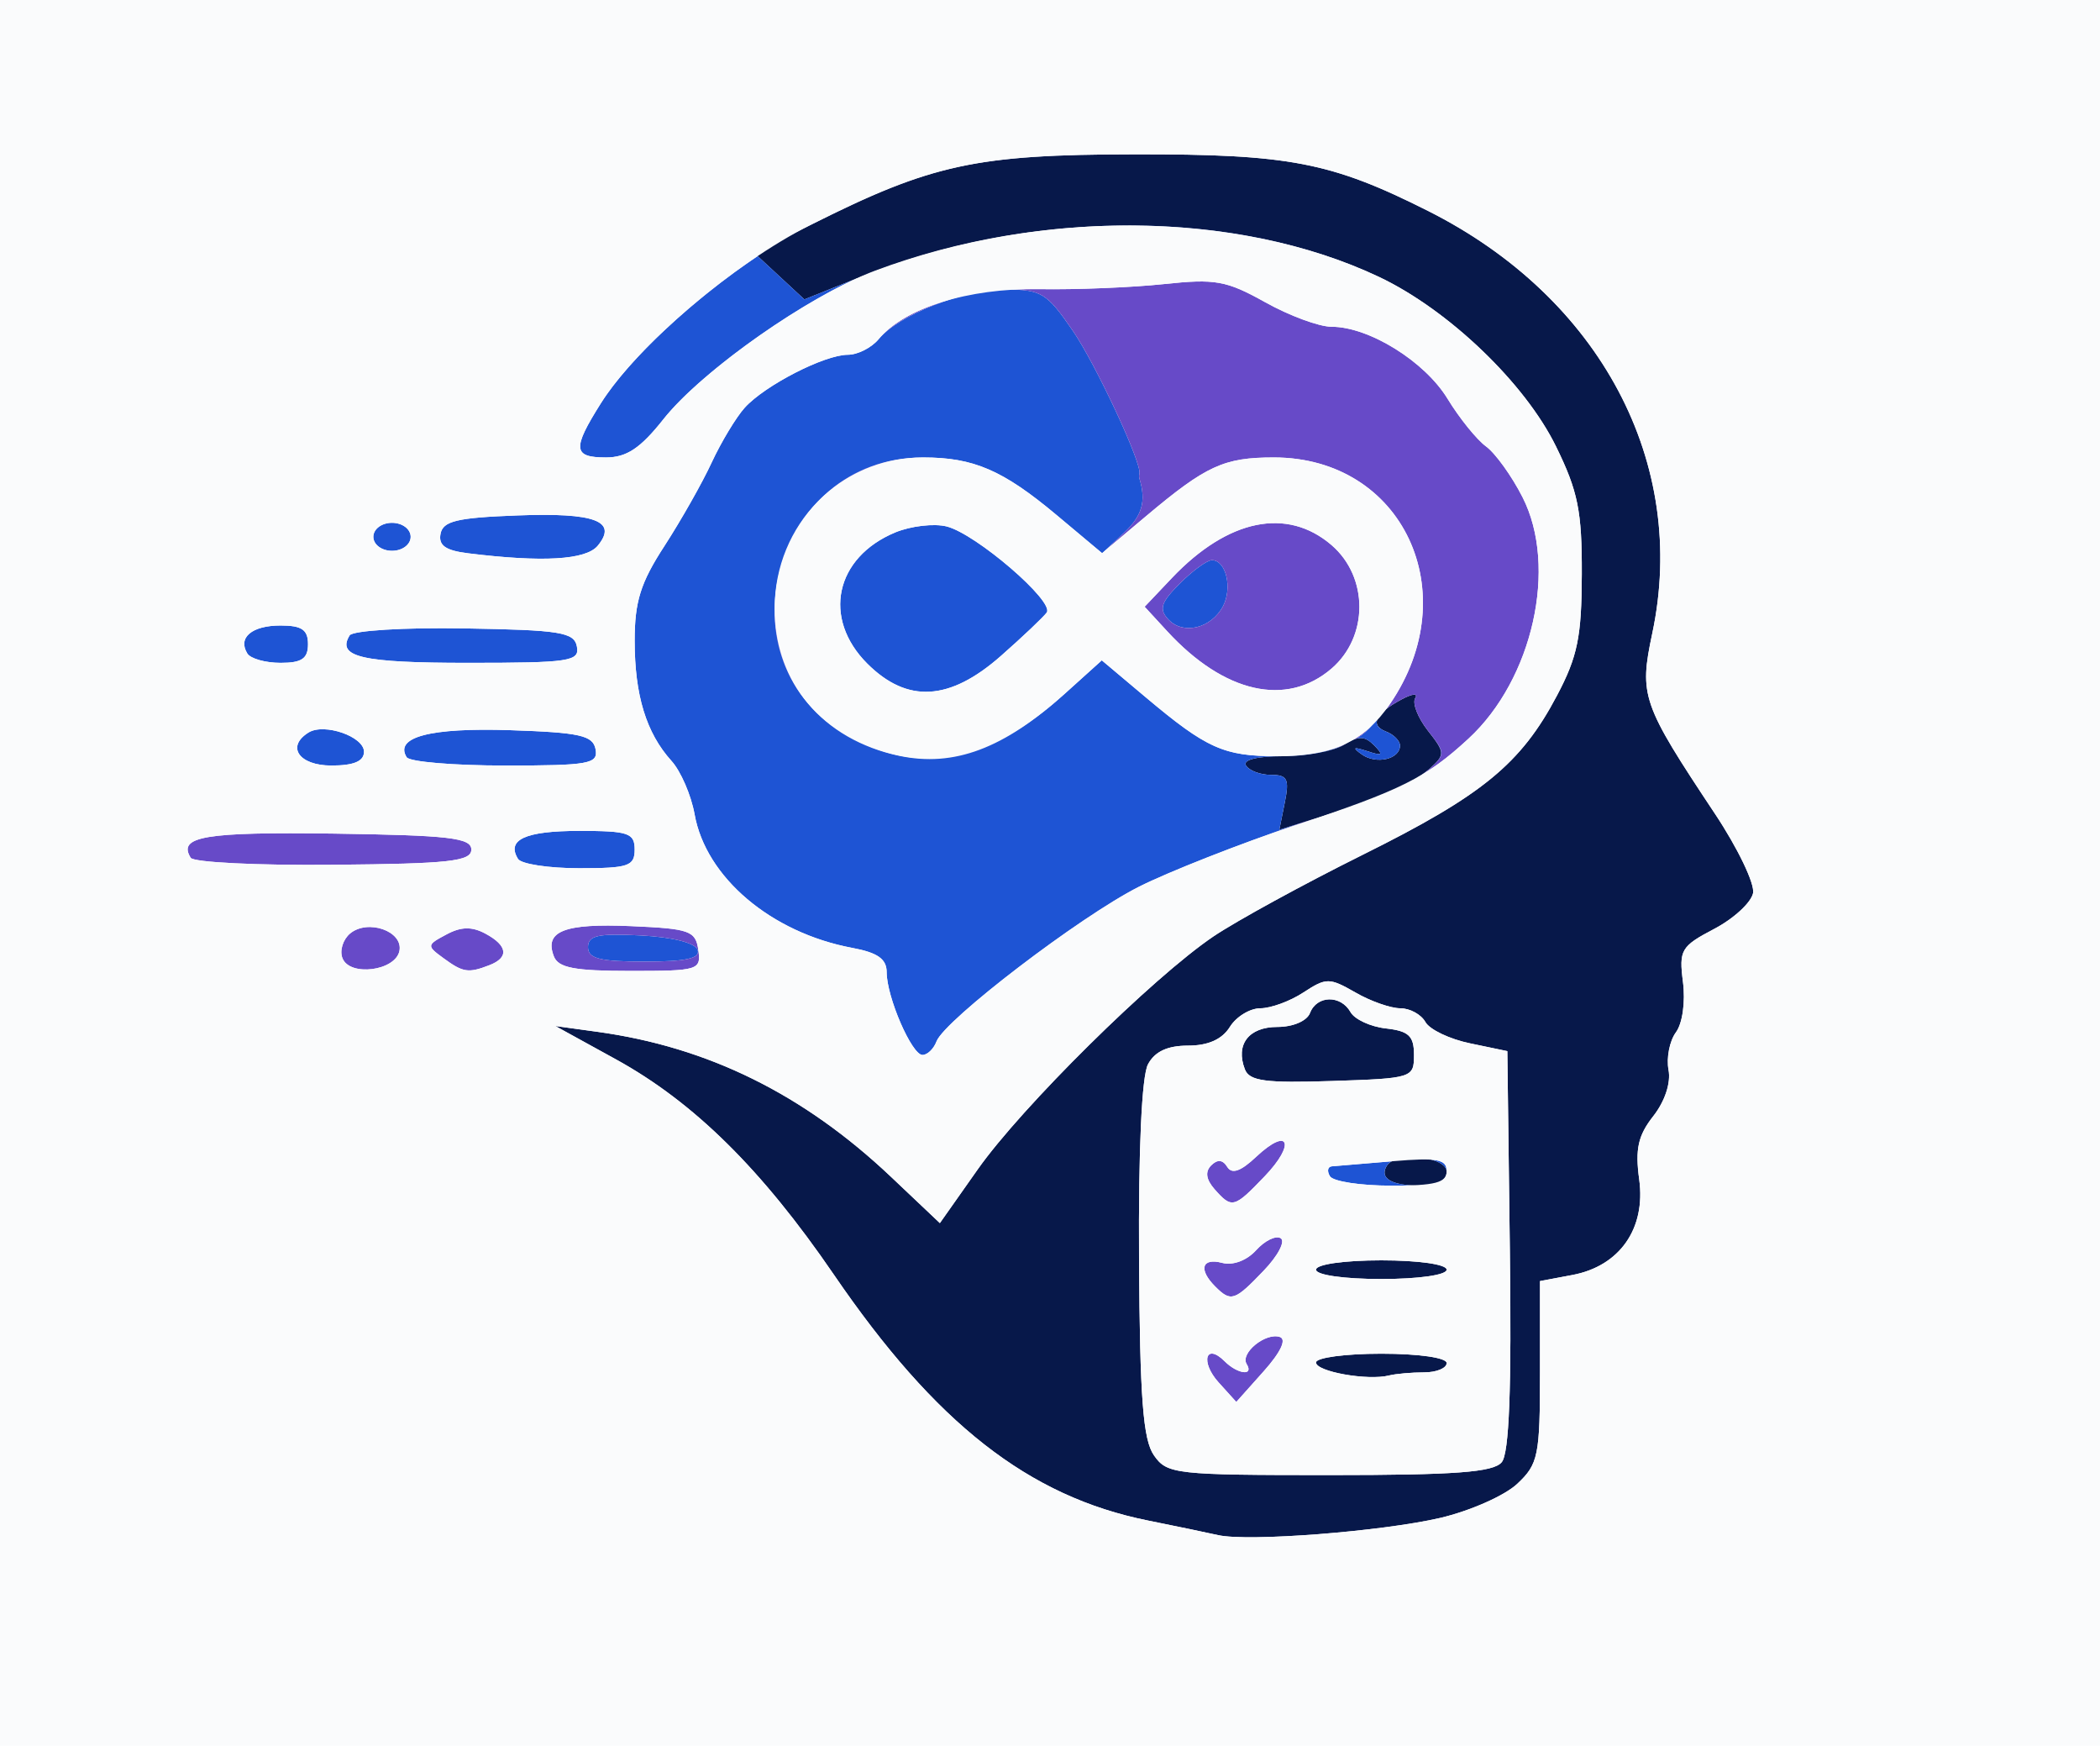
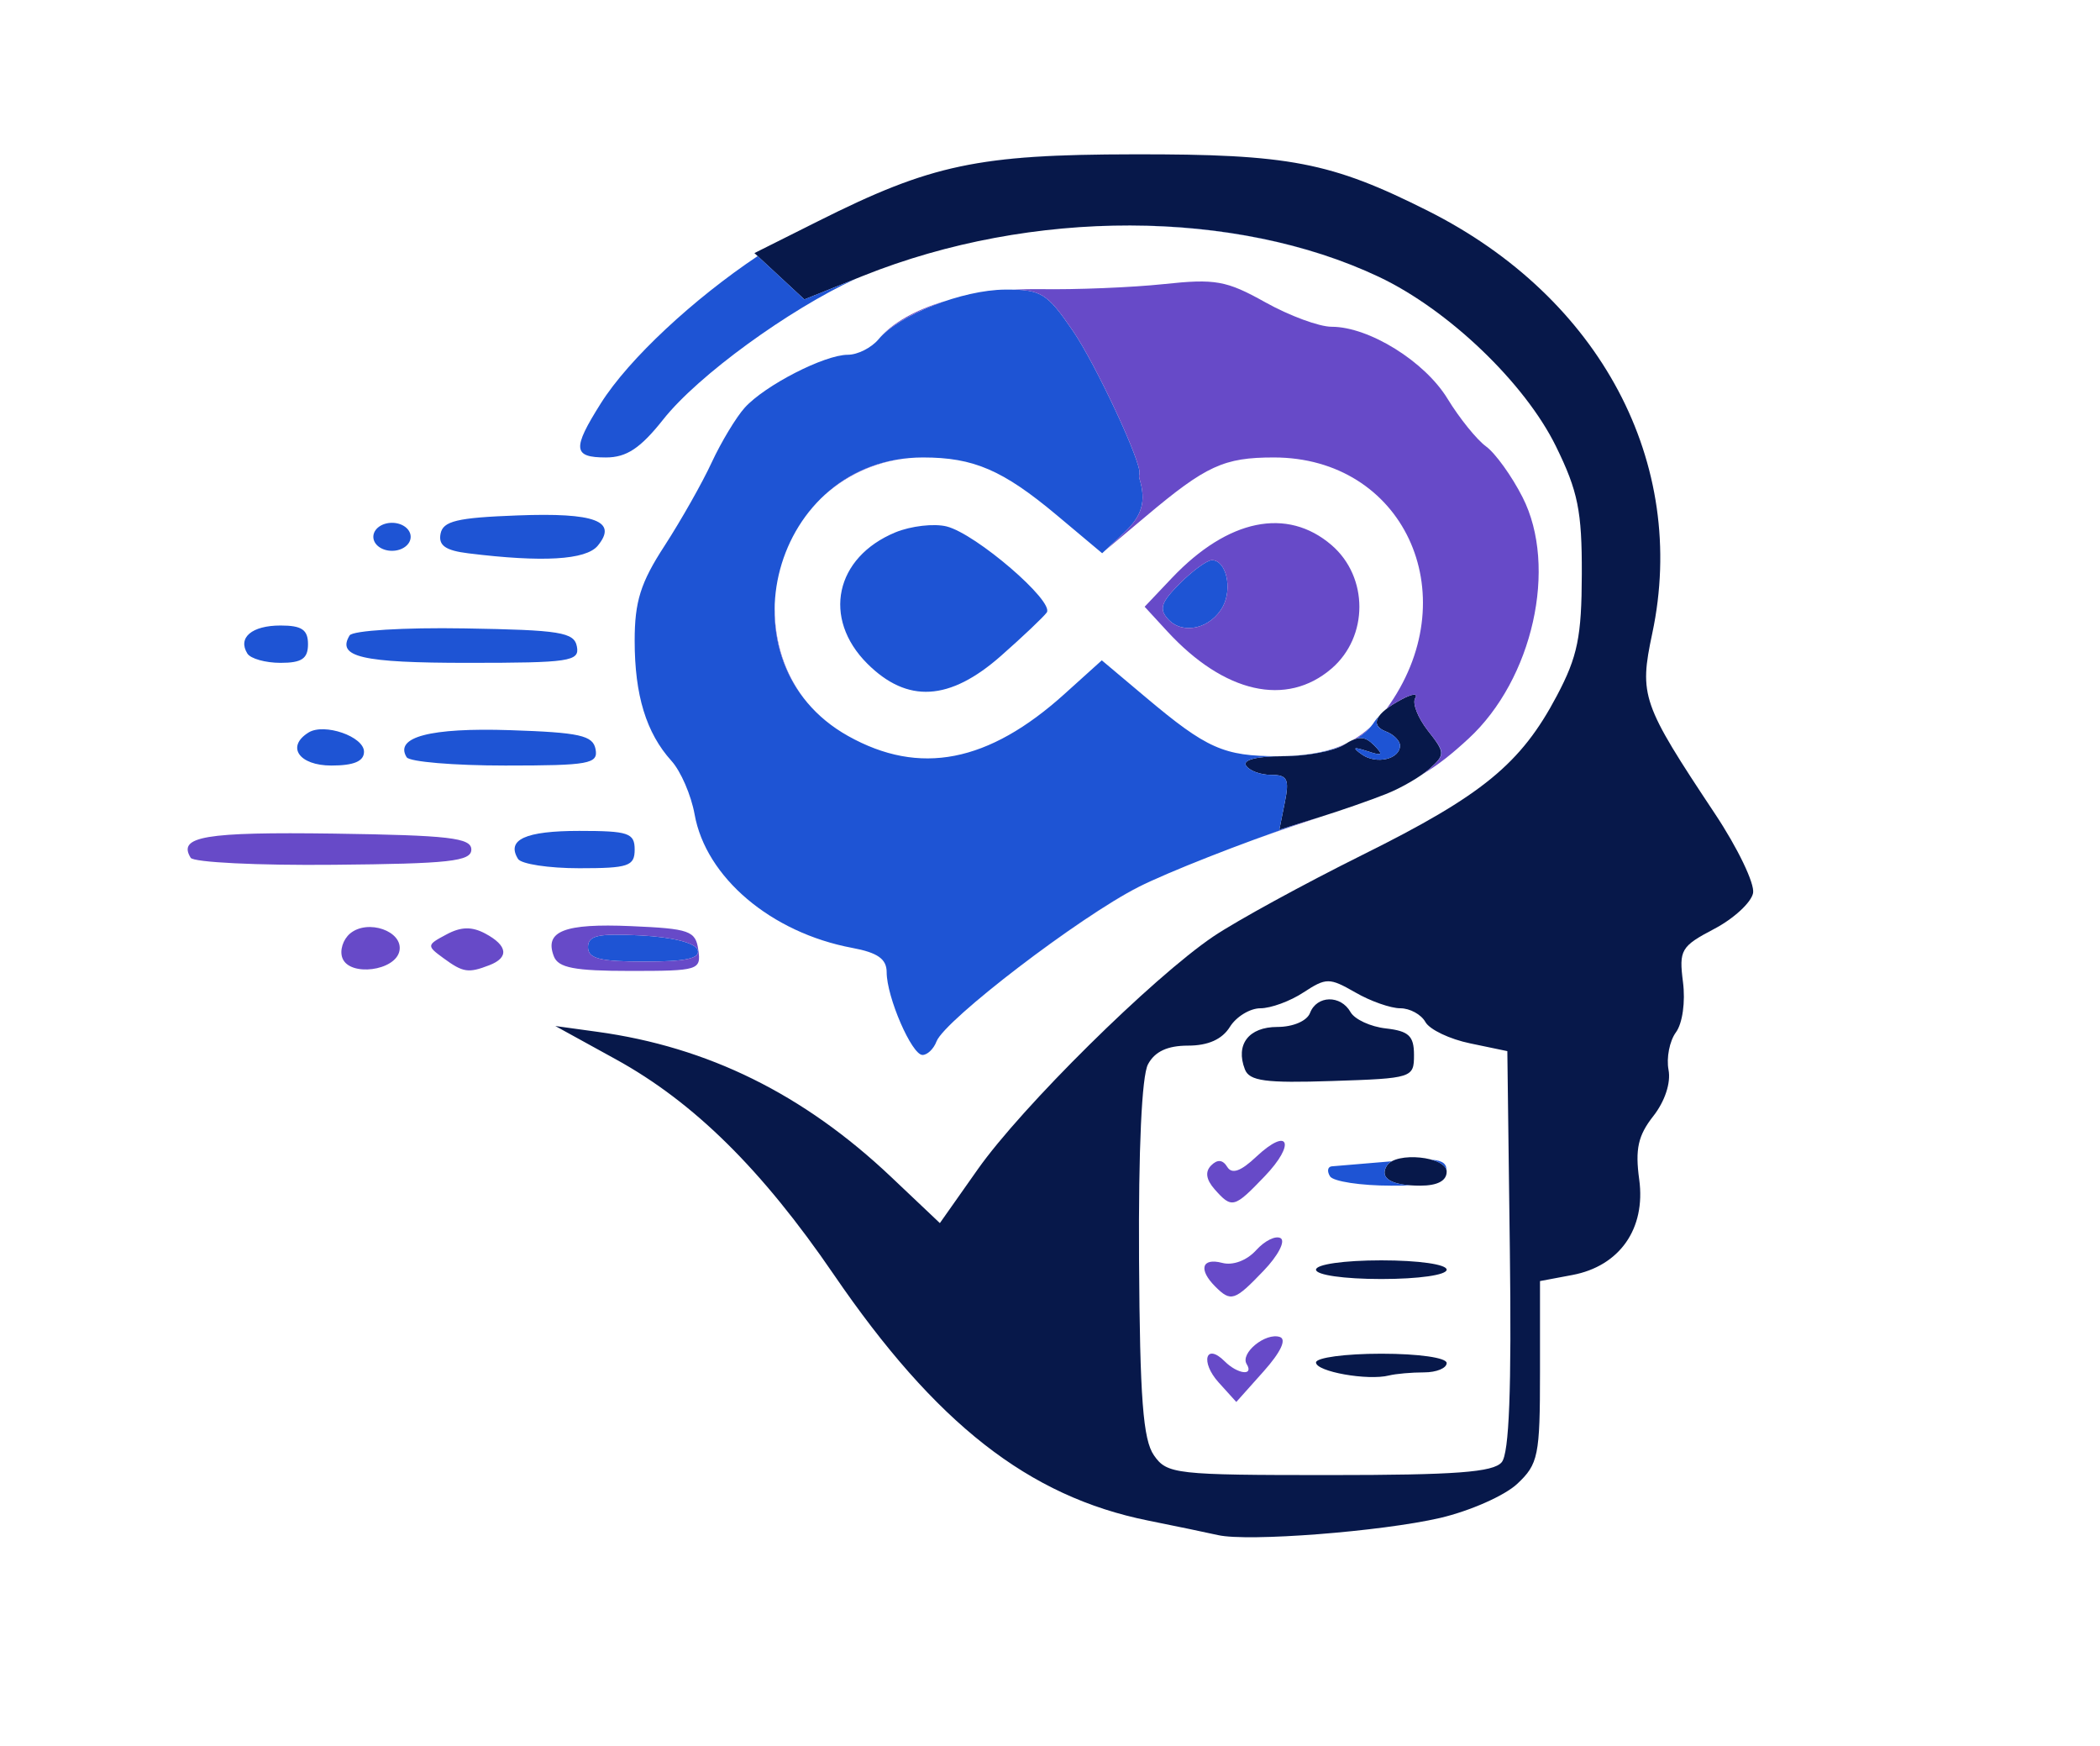
<svg xmlns="http://www.w3.org/2000/svg" width="225" height="187" viewBox="0 0 225 187">
  <g>
    <path d="M 154.31 162.59 C148.00,164.05 133.71,165.16 130.50,164.43 C129.40,164.18 126.03,163.48 123.00,162.87 C110.20,160.29 100.25,152.49 89.32,136.50 C81.63,125.26 74.35,118.07 65.99,113.47 L 59.50 109.90 L 64.00 110.52 C75.87,112.15 86.10,117.20 95.46,126.05 L 100.70 131.01 L 104.76 125.25 C109.46,118.58 123.47,104.73 130.00,100.31 C132.48,98.64 139.68,94.70 146.00,91.56 C158.85,85.18 162.96,81.81 166.82,74.50 C169.03,70.32 169.46,68.20 169.48,61.50 C169.50,54.74 169.07,52.62 166.71,47.81 C163.37,41.01 155.18,33.18 147.75,29.66 C132.31,22.36 110.55,22.31 92.49,29.54 L 86.18 32.07 L 80.83 27.11 L 87.66 23.69 C99.78,17.61 104.78,16.55 121.50,16.53 C138.13,16.50 142.60,17.36 153.00,22.59 C171.47,31.87 180.90,49.62 177.03,67.84 C175.61,74.53 175.91,75.37 183.73,87.14 C186.18,90.82 188.02,94.65 187.83,95.66 C187.63,96.67 185.76,98.40 183.66,99.50 C180.10,101.37 179.88,101.75 180.32,105.20 C180.59,107.31 180.27,109.62 179.56,110.58 C178.88,111.51 178.53,113.31 178.77,114.59 C179.04,115.98 178.38,117.97 177.14,119.55 C175.51,121.62 175.18,123.08 175.63,126.34 C176.35,131.61 173.53,135.62 168.46,136.57 L 165.00 137.22 L 165.00 146.94 C165.00,155.94 164.82,156.82 162.56,158.94 C161.22,160.20 157.51,161.84 154.31,162.59 ZM 123.64 155.89 C125.04,157.90 125.94,158.00 142.43,158.00 C155.92,158.00 160.01,157.70 160.90,156.62 C161.70,155.66 161.96,148.81 161.77,133.92 L 161.50 112.59 L 157.52 111.76 C155.33,111.31 153.17,110.28 152.72,109.47 C152.27,108.66 151.06,108.00 150.03,108.00 C149.00,108.00 146.83,107.24 145.21,106.30 C142.43,104.71 142.10,104.71 139.66,106.30 C138.24,107.24 136.16,108.00 135.04,108.00 C133.93,108.00 132.45,108.90 131.77,110.00 C130.94,111.33 129.44,112.00 127.29,112.00 C125.09,112.00 123.73,112.63 123.00,114.00 C122.33,115.24 121.97,123.16 122.04,134.89 C122.13,149.80 122.47,154.22 123.64,155.89 ZM 148.50 85.05 C146.85,85.71 143.60,86.84 141.29,87.56 L 137.07 88.88 L 137.66 85.94 C138.16,83.45 137.94,83.00 136.18,83.00 C135.05,83.00 133.84,82.55 133.50,82.00 C133.12,81.39 134.66,81.00 137.45,81.00 C139.97,81.00 142.91,80.45 143.99,79.78 C145.55,78.80 146.21,78.81 147.23,79.83 C148.26,80.88 148.12,81.00 146.50,80.46 C144.99,79.97 144.85,80.06 145.91,80.81 C147.46,81.91 150.00,81.32 150.00,79.86 C150.00,79.35 149.33,78.68 148.51,78.36 C146.73,77.68 147.34,76.43 150.18,74.91 C151.33,74.29 151.97,74.24 151.63,74.78 C151.30,75.32 151.91,76.88 152.98,78.25 C154.83,80.60 154.85,80.83 153.22,82.30 C152.27,83.16 150.15,84.40 148.50,85.05 ZM 151.50 113.00 C151.50,115.45 151.34,115.51 142.73,115.79 C135.58,116.03 133.86,115.79 133.38,114.54 C132.35,111.88 133.79,110.00 136.86,110.00 C138.54,110.00 140.03,109.36 140.36,108.50 C141.09,106.60 143.65,106.55 144.70,108.41 C145.14,109.19 146.85,109.98 148.50,110.16 C150.94,110.44 151.50,110.96 151.50,113.00 ZM 152.58 147.00 C151.25,147.00 149.56,147.15 148.83,147.33 C146.54,147.91 141.00,146.92 141.00,145.94 C141.00,145.42 144.15,145.00 148.00,145.00 C152.00,145.00 155.00,145.43 155.00,146.00 C155.00,146.55 153.91,147.00 152.58,147.00 ZM 155.00 136.00 C155.00,136.57 152.00,137.00 148.00,137.00 C144.00,137.00 141.00,136.57 141.00,136.00 C141.00,135.43 144.00,135.00 148.00,135.00 C152.00,135.00 155.00,135.43 155.00,136.00 ZM 155.00 125.50 C155.00,126.48 154.02,127.00 152.17,127.00 C149.08,127.00 147.75,126.21 148.59,124.86 C149.54,123.32 155.00,123.87 155.00,125.50 Z" fill="rgb(7,24,74)" />
    <path d="M 100.34 111.55 C100.04,112.35 99.36,113.00 98.84,113.00 C97.69,113.00 95.00,106.80 95.00,104.14 C95.00,102.72 94.04,102.04 91.30,101.53 C82.61,99.90 75.62,93.97 74.42,87.22 C74.05,85.17 72.94,82.60 71.94,81.50 C69.24,78.51 68.00,74.47 68.00,68.63 C68.00,64.43 68.63,62.41 71.21,58.45 C72.97,55.73 75.25,51.71 76.26,49.52 C77.28,47.33 78.87,44.69 79.80,43.66 C81.97,41.27 88.34,38.00 90.84,38.00 C91.89,38.00 93.37,37.25 94.13,36.34 C96.30,33.72 103.12,31.05 107.70,31.02 C111.55,31.00 112.16,31.37 114.92,35.39 C117.38,38.95 122.42,49.76 122.08,50.75 C122.04,50.89 122.03,51.11 122.08,51.25 C122.82,53.68 122.39,55.23 120.45,57.05 L 118.09 59.26 L 113.20 55.16 C107.44,50.35 104.32,49.00 98.90,49.00 C82.78,49.00 76.86,70.99 90.86,78.83 C98.53,83.13 105.91,81.69 114.08,74.31 L 118.05 70.73 L 122.77 74.70 C129.30,80.19 131.12,81.00 136.95,81.00 C139.63,81.00 141.96,80.61 143.77,79.89 C142.56,80.51 139.82,81.00 137.45,81.00 C134.66,81.00 133.12,81.39 133.50,82.00 C133.84,82.55 135.05,83.00 136.18,83.00 C137.94,83.00 138.16,83.45 137.66,85.94 L 137.07 88.88 L 139.59 88.09 C139.53,88.11 139.48,88.13 139.42,88.15 C132.98,90.33 125.13,93.42 121.98,95.01 C115.71,98.17 101.23,109.25 100.34,111.55 ZM 107.25 70.25 C101.75,75.10 97.21,75.36 92.92,71.08 C88.07,66.23 89.47,59.70 95.94,57.02 C97.60,56.34 100.07,56.05 101.43,56.39 C104.57,57.18 113.00,64.43 112.15,65.61 C111.79,66.10 109.59,68.19 107.25,70.25 ZM 91.65 29.88 C84.56,33.15 74.82,40.18 71.06,44.93 C68.61,48.02 67.13,49.00 64.92,49.00 C61.38,49.00 61.30,48.08 64.37,43.21 C67.40,38.40 74.37,31.98 81.18,27.43 L 86.18 32.07 ZM 61.81 69.25 C62.12,70.84 61.04,71.00 50.13,71.00 C38.76,71.00 36.04,70.37 37.46,68.06 C37.78,67.54 43.29,67.20 49.76,67.31 C60.03,67.48 61.52,67.72 61.81,69.25 ZM 64.04 58.46 C62.77,59.98 58.13,60.25 50.19,59.27 C47.74,58.97 46.96,58.43 47.20,57.18 C47.46,55.81 48.96,55.45 55.42,55.21 C63.77,54.89 66.22,55.82 64.04,58.46 ZM 63.81 80.25 C64.11,81.82 63.13,82.00 54.13,82.00 C48.62,82.00 43.87,81.60 43.57,81.11 C42.23,78.95 46.11,77.93 54.64,78.21 C62.12,78.46 63.53,78.77 63.81,80.25 ZM 68.00 91.00 C68.00,92.78 67.33,93.00 62.06,93.00 C58.79,93.00 55.84,92.55 55.50,92.00 C54.23,89.94 56.29,89.00 62.06,89.00 C67.33,89.00 68.00,89.22 68.00,91.00 ZM 131.03 64.95 C129.76,67.32 126.76,68.04 125.18,66.35 C124.15,65.24 124.38,64.53 126.41,62.50 C127.79,61.12 129.33,60.00 129.85,60.00 C131.36,60.00 132.07,62.99 131.03,64.95 ZM 74.75 101.75 C75.05,102.66 73.50,103.00 69.08,103.00 C64.26,103.00 63.00,102.68 63.00,101.45 C63.00,100.20 64.09,99.96 68.67,100.20 C72.09,100.38 74.51,101.00 74.75,101.75 ZM 33.00 69.00 C33.00,70.55 32.33,71.00 30.06,71.00 C28.44,71.00 26.84,70.55 26.50,70.00 C25.45,68.30 26.98,67.00 30.06,67.00 C32.33,67.00 33.00,67.45 33.00,69.00 ZM 39.00 80.52 C39.00,81.54 37.92,82.00 35.50,82.00 C32.04,82.00 30.63,79.97 33.06,78.46 C34.74,77.42 39.00,78.89 39.00,80.52 ZM 149.11 124.39 C148.88,124.52 148.70,124.67 148.59,124.86 C147.85,126.05 148.80,126.81 151.17,126.97 C150.56,126.99 149.86,127.00 149.06,127.00 C145.79,127.00 142.84,126.55 142.50,126.00 C142.16,125.45 142.25,124.97 142.69,124.93 C143.13,124.90 146.00,124.66 149.11,124.39 ZM 145.33 79.12 C146.17,78.60 146.84,77.98 147.29,77.26 C147.40,77.09 147.56,76.90 147.77,76.69 C147.25,77.40 147.49,77.97 148.51,78.36 C149.33,78.68 150.00,79.35 150.00,79.86 C150.00,81.32 147.46,81.91 145.91,80.81 C144.85,80.06 144.99,79.97 146.50,80.46 C148.12,81.00 148.26,80.88 147.23,79.83 C146.56,79.17 146.05,78.93 145.33,79.12 ZM 44.00 57.50 C44.00,58.33 43.11,59.00 42.00,59.00 C40.89,59.00 40.00,58.33 40.00,57.50 C40.00,56.67 40.89,56.00 42.00,56.00 C43.11,56.00 44.00,56.67 44.00,57.50 ZM 155.00 125.45 C155.00,125.46 155.00,125.47 155.00,125.48 C154.98,124.91 154.30,124.48 153.39,124.22 C154.65,124.32 155.00,124.69 155.00,125.45 ZM 117.47 24.23 C128.37,23.74 139.06,25.56 147.75,29.66 C139.10,25.58 128.40,23.76 117.47,24.23 ZM 153.80 81.76 C154.81,80.73 154.58,80.28 152.98,78.25 C154.60,80.31 154.86,80.69 153.80,81.76 ZM 105.39 17.38 C109.65,16.72 114.54,16.54 121.50,16.53 C114.56,16.54 109.64,16.73 105.39,17.38 ZM 152.79 82.66 C152.94,82.54 153.07,82.43 153.19,82.33 C153.14,82.37 153.09,82.42 153.04,82.46 C152.98,82.52 152.89,82.59 152.79,82.66 ZM 86.47 24.29 C86.59,24.22 86.72,24.16 86.85,24.09 C87.14,23.95 87.42,23.81 87.70,23.67 L 87.66 23.69 Z" fill="rgb(30,84,212)" />
    <path d="M 153.80 81.76 C153.80,81.76 153.80,81.76 153.80,81.76 C153.80,81.75 153.80,81.75 153.81,81.74 C154.86,80.68 154.59,80.30 152.98,78.25 C151.91,76.88 151.30,75.32 151.63,74.78 C151.97,74.24 151.33,74.29 150.18,74.91 C149.52,75.26 148.98,75.60 148.56,75.92 C148.68,75.75 148.81,75.58 148.93,75.40 C157.11,63.46 150.29,49.00 136.48,49.00 C131.13,49.00 129.22,49.88 122.79,55.29 L 118.36 59.01 L 120.45 57.05 C122.39,55.23 122.82,53.68 122.08,51.25 C122.03,51.11 122.04,50.89 122.08,50.75 C122.42,49.76 117.38,38.95 114.92,35.39 C112.39,31.71 111.67,31.09 108.61,31.03 C109.49,30.98 110.39,30.96 111.31,30.97 C115.26,31.04 121.29,30.79 124.70,30.43 C130.21,29.84 131.40,30.05 135.57,32.38 C138.15,33.82 141.34,35.00 142.67,35.00 C146.68,35.00 152.66,38.71 155.10,42.72 C156.37,44.80 158.22,47.09 159.22,47.82 C160.21,48.54 161.98,50.99 163.13,53.26 C166.93,60.71 164.23,72.77 157.34,79.12 C155.61,80.72 154.15,81.90 152.37,82.96 C152.52,82.86 152.66,82.76 152.79,82.66 C152.89,82.59 152.98,82.52 153.04,82.46 C153.09,82.42 153.14,82.37 153.19,82.33 C153.20,82.32 153.21,82.31 153.22,82.30 C153.44,82.10 153.63,81.92 153.80,81.76 ZM 142.67 71.61 C137.84,75.76 131.17,74.25 125.07,67.63 L 122.64 64.99 L 125.57 61.90 C131.57,55.59 137.90,54.29 142.67,58.39 C146.64,61.81 146.64,68.19 142.67,71.61 ZM 50.50 91.00 C50.50,92.26 48.13,92.52 35.74,92.63 C27.62,92.71 20.73,92.37 20.43,91.88 C19.01,89.59 21.94,89.10 35.78,89.29 C48.11,89.47 50.50,89.74 50.50,91.00 ZM 74.82 101.75 C75.13,103.91 74.85,104.00 67.54,104.00 C61.56,104.00 59.81,103.67 59.34,102.43 C58.30,99.74 60.46,98.89 67.60,99.20 C73.89,99.47 74.53,99.70 74.82,101.75 ZM 131.03 64.95 C132.07,62.99 131.36,60.00 129.85,60.00 C129.33,60.00 127.79,61.12 126.41,62.50 C124.38,64.53 124.15,65.24 125.18,66.35 C126.76,68.04 129.76,67.32 131.03,64.95 ZM 74.75 101.75 C74.51,101.00 72.09,100.38 68.67,100.20 C64.09,99.96 63.00,100.20 63.00,101.45 C63.00,102.68 64.26,103.00 69.08,103.00 C73.50,103.00 75.05,102.66 74.75,101.75 ZM 52.42 103.39 C50.17,104.26 49.61,104.17 47.51,102.63 C45.70,101.31 45.71,101.22 47.82,100.10 C49.39,99.25 50.56,99.23 52.00,100.00 C54.41,101.29 54.56,102.57 52.42,103.39 ZM 135.49 126.01 C132.22,129.42 131.99,129.48 130.13,127.38 C129.22,126.34 129.10,125.50 129.77,124.83 C130.44,124.16 131.01,124.21 131.49,124.99 C131.99,125.80 132.94,125.47 134.60,123.90 C138.09,120.63 138.87,122.49 135.49,126.01 ZM 135.39 136.11 C132.28,139.36 131.89,139.49 130.20,137.80 C128.38,135.98 128.76,134.70 130.94,135.27 C132.09,135.58 133.58,135.02 134.58,133.92 C135.51,132.89 136.69,132.31 137.22,132.63 C137.74,132.96 136.92,134.52 135.39,136.11 ZM 137.13 143.21 C137.87,143.46 137.22,144.84 135.39,146.89 L 132.46 150.17 L 130.57 148.08 C128.58,145.88 129.18,143.78 131.22,145.82 C132.59,147.19 134.38,147.42 133.57,146.11 C132.85,144.94 135.60,142.70 137.13,143.21 ZM 42.80 101.84 C42.39,104.00 37.46,104.64 36.69,102.63 C36.37,101.81 36.75,100.63 37.51,99.99 C39.41,98.41 43.20,99.74 42.80,101.84 ZM 94.13 36.34 C95.55,34.61 98.08,33.20 101.22,32.26 C98.19,33.29 95.38,34.82 94.13,36.34 C93.44,37.17 92.14,37.87 91.12,37.98 C92.14,37.87 93.44,37.17 94.13,36.34 ZM 83.00 64.78 C83.00,64.90 83.00,65.03 83.00,65.15 C83.00,68.92 84.15,72.28 86.24,74.95 C83.88,71.99 82.87,68.37 83.00,64.78 ZM 88.13 53.22 C90.82,50.66 94.47,49.00 98.90,49.00 C94.72,49.00 90.95,50.59 88.13,53.22 ZM 133.93 90.10 C135.78,89.42 137.65,88.75 139.42,88.15 C139.48,88.13 139.53,88.11 139.59,88.09 L 141.28 87.57 C140.47,87.84 139.61,88.13 138.69,88.43 C137.17,88.94 135.55,89.51 133.93,90.10 ZM 145.33 79.12 C145.23,79.15 145.12,79.18 145.01,79.23 C145.67,78.84 146.27,78.39 146.84,77.86 C146.44,78.33 145.93,78.75 145.33,79.12 ZM 108.33 104.23 C113.02,100.59 118.66,96.69 121.98,95.01 C122.00,95.00 122.01,94.99 122.03,94.99 C118.65,96.70 113.02,100.60 108.33,104.23 ZM 140.86 80.69 C142.06,80.48 143.13,80.16 144.09,79.71 C144.06,79.73 144.02,79.75 143.99,79.78 C143.92,79.82 143.85,79.86 143.77,79.89 C142.91,80.24 141.93,80.50 140.86,80.69 ZM 136.83 81.00 C137.99,81.00 139.05,80.94 140.03,80.81 C139.07,80.94 138.04,81.00 136.95,81.00 C136.91,81.00 136.87,81.00 136.83,81.00 Z" fill="rgb(103,74,200)" />
-     <path d="M 0.00 93.50 L 0.00 0.00 L 112.50 0.00 L 225.00 0.00 L 225.00 93.50 L 225.00 187.00 L 112.50 187.00 L 0.00 187.00 L 0.00 93.50 ZM 154.31 162.59 C157.51,161.84 161.22,160.20 162.56,158.94 C164.82,156.82 165.00,155.94 165.00,146.94 L 165.00 137.22 L 168.46 136.57 C173.53,135.62 176.35,131.61 175.63,126.34 C175.18,123.08 175.51,121.62 177.14,119.55 C178.38,117.97 179.04,115.98 178.77,114.59 C178.53,113.31 178.88,111.51 179.56,110.58 C180.27,109.62 180.59,107.31 180.32,105.20 C179.88,101.75 180.10,101.37 183.66,99.50 C185.76,98.40 187.63,96.67 187.83,95.66 C188.02,94.65 186.18,90.82 183.73,87.14 C175.91,75.37 175.61,74.53 177.03,67.84 C180.90,49.62 171.47,31.87 153.00,22.59 C142.60,17.36 138.13,16.50 121.50,16.53 C104.56,16.55 99.84,17.59 86.85,24.09 C78.66,28.19 68.27,37.03 64.37,43.21 C61.30,48.08 61.38,49.00 64.92,49.00 C67.13,49.00 68.61,48.02 71.06,44.93 C75.21,39.68 86.68,31.64 93.79,28.98 C111.61,22.31 132.77,22.58 147.75,29.66 C155.18,33.18 163.37,41.01 166.71,47.81 C169.07,52.62 169.50,54.74 169.48,61.50 C169.46,68.20 169.03,70.32 166.82,74.50 C162.96,81.81 158.85,85.18 146.00,91.56 C139.68,94.70 132.48,98.64 130.00,100.31 C123.47,104.73 109.46,118.58 104.76,125.25 L 100.70 131.01 L 95.46 126.05 C86.10,117.20 75.87,112.15 64.00,110.52 L 59.50 109.90 L 65.99 113.47 C74.35,118.07 81.63,125.26 89.32,136.50 C100.25,152.49 110.20,160.29 123.00,162.87 C126.03,163.48 129.40,164.18 130.50,164.43 C133.71,165.16 148.00,164.05 154.31,162.59 ZM 100.34 111.55 C101.23,109.23 115.73,98.16 122.07,94.96 C125.27,93.35 132.75,90.41 138.69,88.43 C150.16,84.62 152.81,83.30 157.34,79.12 C164.23,72.77 166.93,60.71 163.13,53.26 C161.98,50.99 160.21,48.54 159.22,47.82 C158.22,47.09 156.37,44.80 155.10,42.72 C152.66,38.71 146.68,35.00 142.67,35.00 C141.34,35.00 138.15,33.82 135.57,32.38 C131.40,30.05 130.21,29.84 124.70,30.43 C121.29,30.79 115.26,31.04 111.31,30.97 C103.75,30.85 96.89,32.99 94.13,36.34 C93.37,37.25 91.89,38.00 90.84,38.00 C88.34,38.00 81.97,41.27 79.80,43.66 C78.87,44.69 77.28,47.33 76.26,49.52 C75.25,51.71 72.97,55.73 71.21,58.45 C68.63,62.41 68.00,64.43 68.00,68.63 C68.00,74.47 69.24,78.51 71.94,81.50 C72.94,82.60 74.05,85.17 74.42,87.22 C75.62,93.97 82.61,99.90 91.30,101.53 C94.04,102.04 95.00,102.72 95.00,104.14 C95.00,106.80 97.69,113.00 98.84,113.00 C99.36,113.00 100.04,112.35 100.34,111.55 ZM 42.80 101.84 C43.20,99.74 39.41,98.41 37.51,99.99 C36.75,100.63 36.37,101.81 36.69,102.63 C37.46,104.64 42.39,104.00 42.80,101.84 ZM 52.42 103.39 C54.56,102.57 54.41,101.29 52.00,100.00 C50.56,99.23 49.39,99.25 47.82,100.10 C45.71,101.22 45.70,101.31 47.51,102.63 C49.61,104.17 50.17,104.26 52.42,103.39 ZM 74.82 101.75 C74.53,99.70 73.89,99.47 67.60,99.20 C60.46,98.89 58.30,99.74 59.34,102.43 C59.81,103.67 61.56,104.00 67.54,104.00 C74.85,104.00 75.13,103.91 74.82,101.75 ZM 50.50 91.00 C50.50,89.74 48.11,89.47 35.78,89.29 C21.94,89.10 19.01,89.59 20.43,91.88 C20.73,92.37 27.62,92.71 35.74,92.63 C48.13,92.52 50.50,92.26 50.50,91.00 ZM 68.00 91.00 C68.00,89.22 67.33,89.00 62.06,89.00 C56.29,89.00 54.23,89.94 55.50,92.00 C55.84,92.55 58.79,93.00 62.06,93.00 C67.33,93.00 68.00,92.78 68.00,91.00 ZM 39.00 80.52 C39.00,78.89 34.74,77.42 33.06,78.46 C30.63,79.97 32.04,82.00 35.50,82.00 C37.92,82.00 39.00,81.54 39.00,80.52 ZM 63.81 80.25 C63.53,78.77 62.12,78.46 54.64,78.21 C46.11,77.93 42.23,78.95 43.57,81.11 C43.87,81.60 48.62,82.00 54.13,82.00 C63.13,82.00 64.11,81.82 63.81,80.25 ZM 33.00 69.00 C33.00,67.45 32.33,67.00 30.06,67.00 C26.98,67.00 25.45,68.30 26.50,70.00 C26.84,70.55 28.44,71.00 30.06,71.00 C32.33,71.00 33.00,70.55 33.00,69.00 ZM 61.81 69.25 C61.52,67.72 60.03,67.48 49.76,67.31 C43.29,67.20 37.78,67.54 37.46,68.06 C36.04,70.37 38.76,71.00 50.13,71.00 C61.04,71.00 62.12,70.84 61.81,69.25 ZM 64.04 58.46 C66.22,55.82 63.77,54.89 55.42,55.21 C48.96,55.45 47.46,55.81 47.20,57.18 C46.96,58.43 47.74,58.97 50.19,59.27 C58.13,60.25 62.77,59.98 64.04,58.46 ZM 44.00 57.50 C44.00,56.67 43.11,56.00 42.00,56.00 C40.89,56.00 40.00,56.67 40.00,57.50 C40.00,58.33 40.89,59.00 42.00,59.00 C43.11,59.00 44.00,58.33 44.00,57.50 ZM 123.64 155.89 C122.47,154.22 122.13,149.80 122.04,134.89 C121.97,123.16 122.33,115.24 123.00,114.00 C123.73,112.63 125.09,112.00 127.29,112.00 C129.44,112.00 130.94,111.33 131.77,110.00 C132.45,108.90 133.93,108.00 135.04,108.00 C136.16,108.00 138.24,107.24 139.66,106.30 C142.10,104.71 142.43,104.71 145.21,106.30 C146.83,107.24 149.00,108.00 150.03,108.00 C151.06,108.00 152.27,108.66 152.72,109.47 C153.17,110.28 155.33,111.31 157.52,111.76 L 161.50 112.59 L 161.77 133.92 C161.96,148.81 161.70,155.66 160.90,156.62 C160.01,157.70 155.92,158.00 142.43,158.00 C125.94,158.00 125.04,157.90 123.64,155.89 ZM 137.13 143.21 C135.60,142.70 132.85,144.94 133.57,146.11 C134.38,147.42 132.59,147.19 131.22,145.82 C129.18,143.78 128.58,145.88 130.57,148.08 L 132.46 150.17 L 135.39 146.89 C137.22,144.84 137.87,143.46 137.13,143.21 ZM 152.58 147.00 C153.91,147.00 155.00,146.55 155.00,146.00 C155.00,145.43 152.00,145.00 148.00,145.00 C144.15,145.00 141.00,145.42 141.00,145.94 C141.00,146.92 146.54,147.91 148.83,147.33 C149.56,147.15 151.25,147.00 152.58,147.00 ZM 135.39 136.11 C136.92,134.52 137.74,132.96 137.22,132.63 C136.69,132.31 135.51,132.89 134.58,133.92 C133.58,135.02 132.09,135.58 130.94,135.27 C128.76,134.70 128.38,135.98 130.20,137.80 C131.89,139.49 132.28,139.36 135.39,136.11 ZM 155.00 136.00 C155.00,135.43 152.00,135.00 148.00,135.00 C144.00,135.00 141.00,135.43 141.00,136.00 C141.00,136.57 144.00,137.00 148.00,137.00 C152.00,137.00 155.00,136.57 155.00,136.00 ZM 135.49 126.01 C138.87,122.49 138.09,120.63 134.60,123.90 C132.94,125.47 131.99,125.80 131.49,124.99 C131.01,124.21 130.44,124.16 129.77,124.83 C129.10,125.50 129.22,126.34 130.13,127.38 C131.99,129.48 132.22,129.42 135.49,126.01 ZM 155.00 125.45 C155.00,124.17 153.99,123.98 149.25,124.38 C146.09,124.65 143.14,124.90 142.69,124.93 C142.25,124.97 142.16,125.45 142.50,126.00 C142.84,126.55 145.79,127.00 149.06,127.00 C153.76,127.00 155.00,126.68 155.00,125.45 ZM 151.50 113.00 C151.50,110.96 150.94,110.44 148.50,110.16 C146.85,109.98 145.14,109.19 144.70,108.41 C143.65,106.55 141.09,106.60 140.36,108.50 C140.03,109.36 138.54,110.00 136.86,110.00 C133.79,110.00 132.35,111.88 133.38,114.54 C133.86,115.79 135.58,116.03 142.73,115.79 C151.34,115.51 151.50,115.45 151.50,113.00 ZM 96.34 80.96 C88.15,79.22 83.00,73.12 83.00,65.15 C83.00,56.17 90.05,49.00 98.90,49.00 C104.31,49.00 107.44,50.35 113.19,55.16 L 118.08 59.25 L 122.79 55.29 C129.22,49.88 131.13,49.00 136.48,49.00 C150.29,49.00 157.11,63.46 148.93,75.40 C146.14,79.47 142.80,81.00 136.73,81.00 C131.12,81.00 129.27,80.16 122.77,74.70 L 118.05 70.73 L 114.11 74.28 C107.57,80.19 102.21,82.20 96.34,80.96 ZM 107.25 70.25 C109.59,68.19 111.79,66.10 112.15,65.61 C113.00,64.43 104.57,57.18 101.43,56.39 C100.07,56.05 97.60,56.34 95.94,57.02 C89.47,59.70 88.07,66.23 92.92,71.08 C97.21,75.36 101.75,75.10 107.25,70.25 ZM 142.67 71.61 C146.64,68.19 146.64,61.81 142.67,58.39 C137.90,54.29 131.57,55.59 125.57,61.90 L 122.64 64.99 L 125.07 67.63 C131.17,74.25 137.84,75.76 142.67,71.61 Z" fill="rgb(250,251,252)" />
+     <path d="M 0.00 93.50 L 0.00 0.00 L 112.50 0.00 L 225.00 0.00 L 225.00 93.50 L 225.00 187.00 L 112.50 187.00 L 0.00 187.00 L 0.00 93.50 ZM 154.31 162.59 C157.51,161.84 161.22,160.20 162.56,158.94 C164.82,156.82 165.00,155.94 165.00,146.94 L 165.00 137.22 L 168.46 136.57 C173.53,135.62 176.35,131.61 175.63,126.34 C175.18,123.08 175.51,121.62 177.14,119.55 C178.38,117.97 179.04,115.98 178.77,114.59 C178.53,113.31 178.88,111.51 179.56,110.58 C180.27,109.62 180.59,107.31 180.32,105.20 C179.88,101.75 180.10,101.37 183.66,99.50 C185.76,98.40 187.63,96.67 187.83,95.66 C188.02,94.65 186.18,90.82 183.73,87.14 C175.91,75.37 175.61,74.53 177.03,67.84 C180.90,49.62 171.47,31.87 153.00,22.59 C142.60,17.36 138.13,16.50 121.50,16.53 C104.56,16.55 99.84,17.59 86.85,24.09 C78.66,28.19 68.27,37.03 64.37,43.21 C61.30,48.08 61.38,49.00 64.92,49.00 C67.13,49.00 68.61,48.02 71.06,44.93 C75.21,39.68 86.68,31.64 93.79,28.98 C111.61,22.31 132.77,22.58 147.75,29.66 C155.18,33.18 163.37,41.01 166.71,47.81 C169.07,52.62 169.50,54.74 169.48,61.50 C169.46,68.20 169.03,70.32 166.82,74.50 C162.96,81.81 158.85,85.18 146.00,91.56 C139.68,94.70 132.48,98.64 130.00,100.31 C123.47,104.73 109.46,118.58 104.76,125.25 L 100.70 131.01 L 95.46 126.05 C86.10,117.20 75.87,112.15 64.00,110.52 L 59.50 109.90 L 65.99 113.47 C74.35,118.07 81.63,125.26 89.32,136.50 C100.25,152.49 110.20,160.29 123.00,162.87 C126.03,163.48 129.40,164.18 130.50,164.43 C133.71,165.16 148.00,164.05 154.31,162.59 ZM 100.34 111.55 C101.23,109.23 115.73,98.16 122.07,94.96 C125.27,93.35 132.75,90.41 138.69,88.43 C150.16,84.62 152.81,83.30 157.34,79.12 C164.23,72.77 166.93,60.71 163.13,53.26 C161.98,50.99 160.21,48.54 159.22,47.82 C158.22,47.09 156.37,44.80 155.10,42.72 C152.66,38.71 146.68,35.00 142.67,35.00 C141.34,35.00 138.15,33.82 135.57,32.38 C131.40,30.05 130.21,29.84 124.70,30.43 C121.29,30.79 115.26,31.04 111.31,30.97 C103.75,30.85 96.89,32.99 94.13,36.34 C93.37,37.25 91.89,38.00 90.84,38.00 C88.34,38.00 81.97,41.27 79.80,43.66 C78.87,44.69 77.28,47.33 76.26,49.52 C75.25,51.71 72.97,55.73 71.21,58.45 C68.63,62.41 68.00,64.43 68.00,68.63 C68.00,74.47 69.24,78.51 71.94,81.50 C72.94,82.60 74.05,85.17 74.42,87.22 C75.62,93.97 82.61,99.90 91.30,101.53 C94.04,102.04 95.00,102.72 95.00,104.14 C95.00,106.80 97.69,113.00 98.84,113.00 C99.36,113.00 100.04,112.35 100.34,111.55 ZM 42.80 101.84 C43.20,99.74 39.41,98.41 37.51,99.99 C36.75,100.63 36.37,101.81 36.69,102.63 C37.46,104.64 42.39,104.00 42.80,101.84 ZM 52.42 103.39 C54.56,102.57 54.41,101.29 52.00,100.00 C50.56,99.23 49.39,99.25 47.82,100.10 C45.71,101.22 45.70,101.31 47.51,102.63 C49.61,104.17 50.17,104.26 52.42,103.39 ZM 74.82 101.75 C74.53,99.70 73.89,99.47 67.60,99.20 C60.46,98.89 58.30,99.74 59.34,102.43 C59.81,103.67 61.56,104.00 67.54,104.00 C74.85,104.00 75.13,103.91 74.82,101.75 ZM 50.50 91.00 C50.50,89.74 48.11,89.47 35.78,89.29 C21.94,89.10 19.01,89.59 20.43,91.88 C20.73,92.37 27.62,92.71 35.74,92.63 C48.13,92.52 50.50,92.26 50.50,91.00 ZM 68.00 91.00 C68.00,89.22 67.33,89.00 62.06,89.00 C56.29,89.00 54.23,89.94 55.50,92.00 C55.84,92.55 58.79,93.00 62.06,93.00 C67.33,93.00 68.00,92.78 68.00,91.00 ZM 39.00 80.52 C39.00,78.89 34.74,77.42 33.06,78.46 C30.63,79.97 32.04,82.00 35.50,82.00 C37.92,82.00 39.00,81.54 39.00,80.52 ZM 63.81 80.25 C63.53,78.77 62.12,78.46 54.64,78.21 C46.11,77.93 42.23,78.95 43.57,81.11 C43.87,81.60 48.62,82.00 54.13,82.00 C63.13,82.00 64.11,81.82 63.81,80.25 ZM 33.00 69.00 C33.00,67.45 32.33,67.00 30.06,67.00 C26.98,67.00 25.45,68.30 26.50,70.00 C26.84,70.55 28.44,71.00 30.06,71.00 C32.33,71.00 33.00,70.55 33.00,69.00 ZM 61.81 69.25 C61.52,67.72 60.03,67.48 49.76,67.31 C43.29,67.20 37.78,67.54 37.46,68.06 C36.04,70.37 38.76,71.00 50.13,71.00 C61.04,71.00 62.12,70.84 61.81,69.25 ZM 64.04 58.46 C66.22,55.82 63.77,54.89 55.42,55.21 C48.96,55.45 47.46,55.81 47.20,57.18 C46.96,58.43 47.74,58.97 50.19,59.27 C58.13,60.25 62.77,59.98 64.04,58.46 ZM 44.00 57.50 C44.00,56.67 43.11,56.00 42.00,56.00 C40.89,56.00 40.00,56.67 40.00,57.50 C40.00,58.33 40.89,59.00 42.00,59.00 C43.11,59.00 44.00,58.33 44.00,57.50 ZM 123.64 155.89 C122.47,154.22 122.13,149.80 122.04,134.89 C121.97,123.16 122.33,115.24 123.00,114.00 C123.73,112.63 125.09,112.00 127.29,112.00 C129.44,112.00 130.94,111.33 131.77,110.00 C132.45,108.90 133.93,108.00 135.04,108.00 C136.16,108.00 138.24,107.24 139.66,106.30 C142.10,104.71 142.43,104.71 145.21,106.30 C146.83,107.24 149.00,108.00 150.03,108.00 C151.06,108.00 152.27,108.66 152.72,109.47 C153.17,110.28 155.33,111.31 157.52,111.76 L 161.50 112.59 L 161.77 133.92 C161.96,148.81 161.70,155.66 160.90,156.62 C160.01,157.70 155.92,158.00 142.43,158.00 C125.94,158.00 125.04,157.90 123.64,155.89 ZM 137.13 143.21 C135.60,142.70 132.85,144.94 133.57,146.11 C134.38,147.42 132.59,147.19 131.22,145.82 C129.18,143.78 128.58,145.88 130.57,148.08 L 132.46 150.17 L 135.39 146.89 C137.22,144.84 137.87,143.46 137.13,143.21 ZM 152.58 147.00 C153.91,147.00 155.00,146.55 155.00,146.00 C155.00,145.43 152.00,145.00 148.00,145.00 C144.15,145.00 141.00,145.42 141.00,145.94 C141.00,146.92 146.54,147.91 148.83,147.33 C149.56,147.15 151.25,147.00 152.58,147.00 ZM 135.39 136.11 C136.92,134.52 137.74,132.96 137.22,132.63 C136.69,132.31 135.51,132.89 134.58,133.92 C133.58,135.02 132.09,135.58 130.94,135.27 C128.76,134.70 128.38,135.98 130.20,137.80 C131.89,139.49 132.28,139.36 135.39,136.11 ZM 155.00 136.00 C155.00,135.43 152.00,135.00 148.00,135.00 C144.00,135.00 141.00,135.43 141.00,136.00 C141.00,136.57 144.00,137.00 148.00,137.00 C152.00,137.00 155.00,136.57 155.00,136.00 ZM 135.49 126.01 C138.87,122.49 138.09,120.63 134.60,123.90 C132.94,125.47 131.99,125.80 131.49,124.99 C131.01,124.21 130.44,124.16 129.77,124.83 C129.10,125.50 129.22,126.34 130.13,127.38 C131.99,129.48 132.22,129.42 135.49,126.01 ZM 155.00 125.45 C155.00,124.17 153.99,123.98 149.25,124.38 C146.09,124.65 143.14,124.90 142.69,124.93 C142.25,124.97 142.16,125.45 142.50,126.00 C142.84,126.55 145.79,127.00 149.06,127.00 C153.76,127.00 155.00,126.68 155.00,125.45 ZM 151.50 113.00 C151.50,110.96 150.94,110.44 148.50,110.16 C146.85,109.98 145.14,109.19 144.70,108.41 C143.65,106.55 141.09,106.60 140.36,108.50 C140.03,109.36 138.54,110.00 136.86,110.00 C133.79,110.00 132.35,111.88 133.38,114.54 C133.86,115.79 135.58,116.03 142.73,115.79 C151.34,115.51 151.50,115.45 151.50,113.00 ZM 96.34 80.96 C88.15,79.22 83.00,73.12 83.00,65.15 C83.00,56.17 90.05,49.00 98.90,49.00 C104.31,49.00 107.44,50.35 113.19,55.16 L 118.08 59.25 L 122.79 55.29 C129.22,49.88 131.13,49.00 136.48,49.00 C150.29,49.00 157.11,63.46 148.93,75.40 C146.14,79.47 142.80,81.00 136.73,81.00 C131.12,81.00 129.27,80.16 122.77,74.70 L 118.05 70.73 L 114.11 74.28 C107.57,80.19 102.21,82.20 96.34,80.96 ZM 107.25 70.25 C109.59,68.19 111.79,66.10 112.15,65.61 C113.00,64.43 104.57,57.18 101.43,56.39 C100.07,56.05 97.60,56.34 95.94,57.02 C89.47,59.70 88.07,66.23 92.92,71.08 C97.21,75.36 101.75,75.10 107.25,70.25 ZM 142.67 71.61 C146.64,68.19 146.64,61.81 142.67,58.39 C137.90,54.29 131.57,55.59 125.57,61.90 L 122.64 64.99 L 125.07 67.63 C131.17,74.25 137.84,75.76 142.67,71.61 Z" fill="transparent" />
  </g>
</svg>
